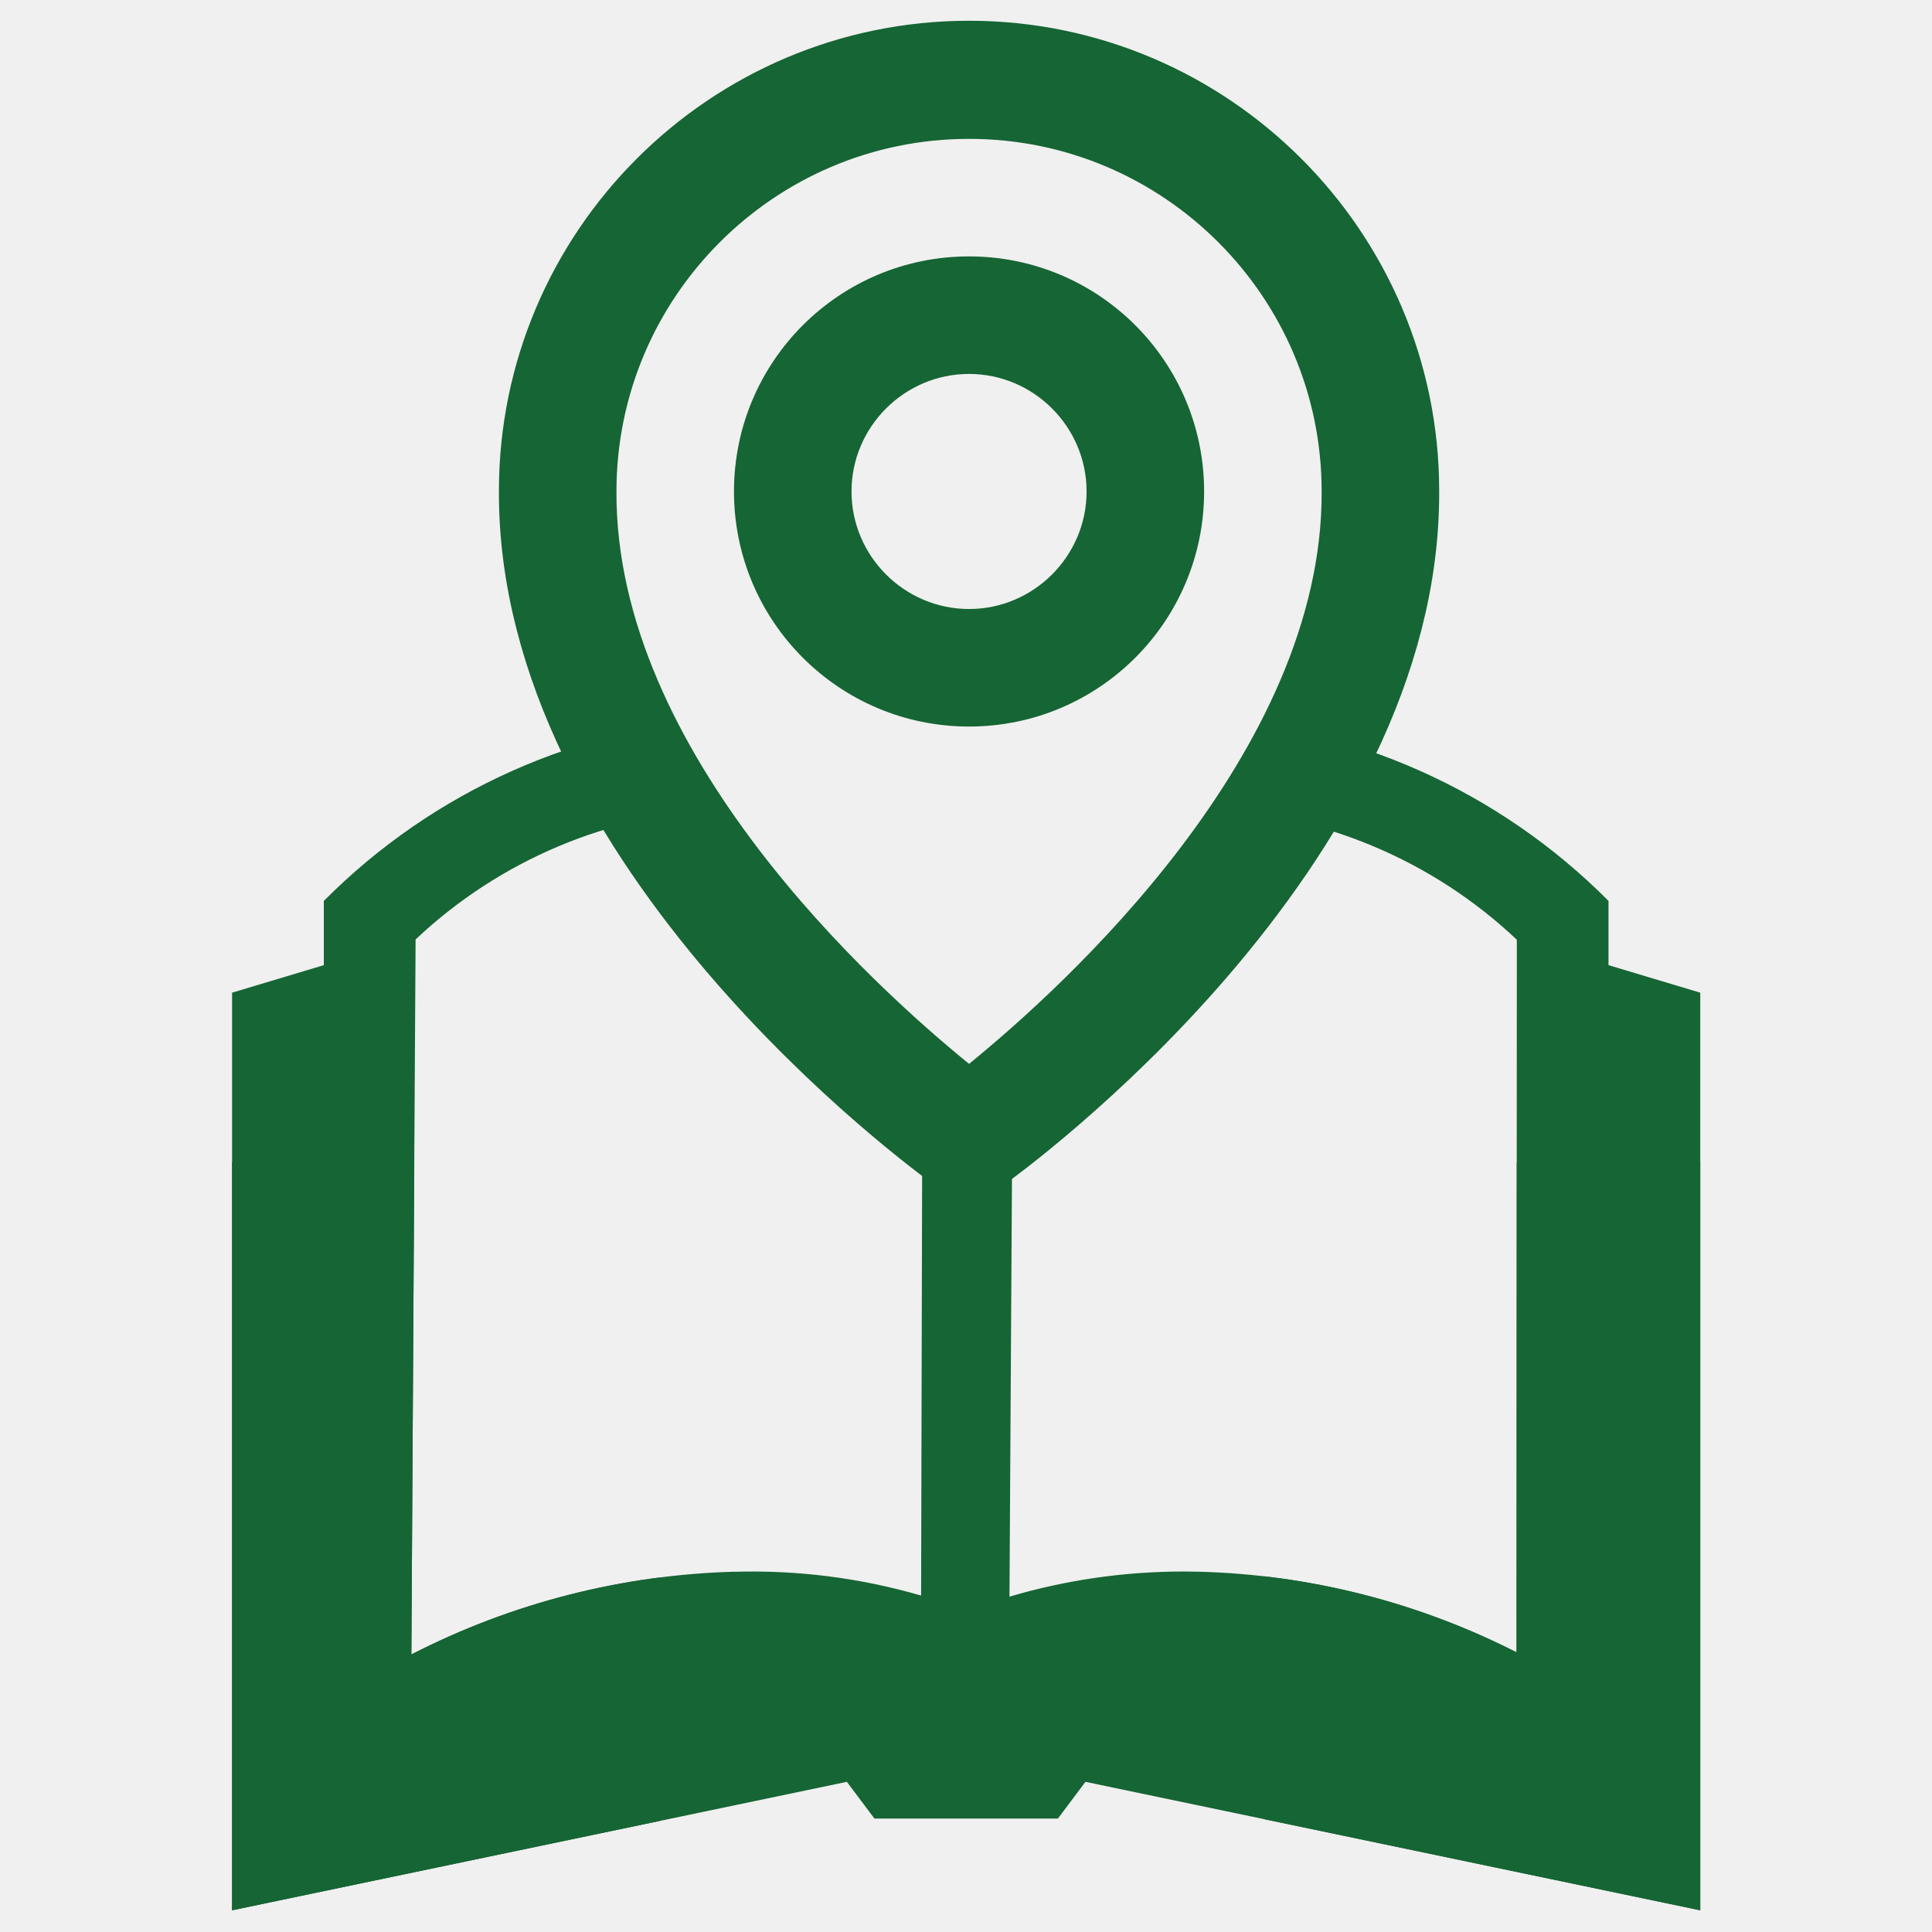
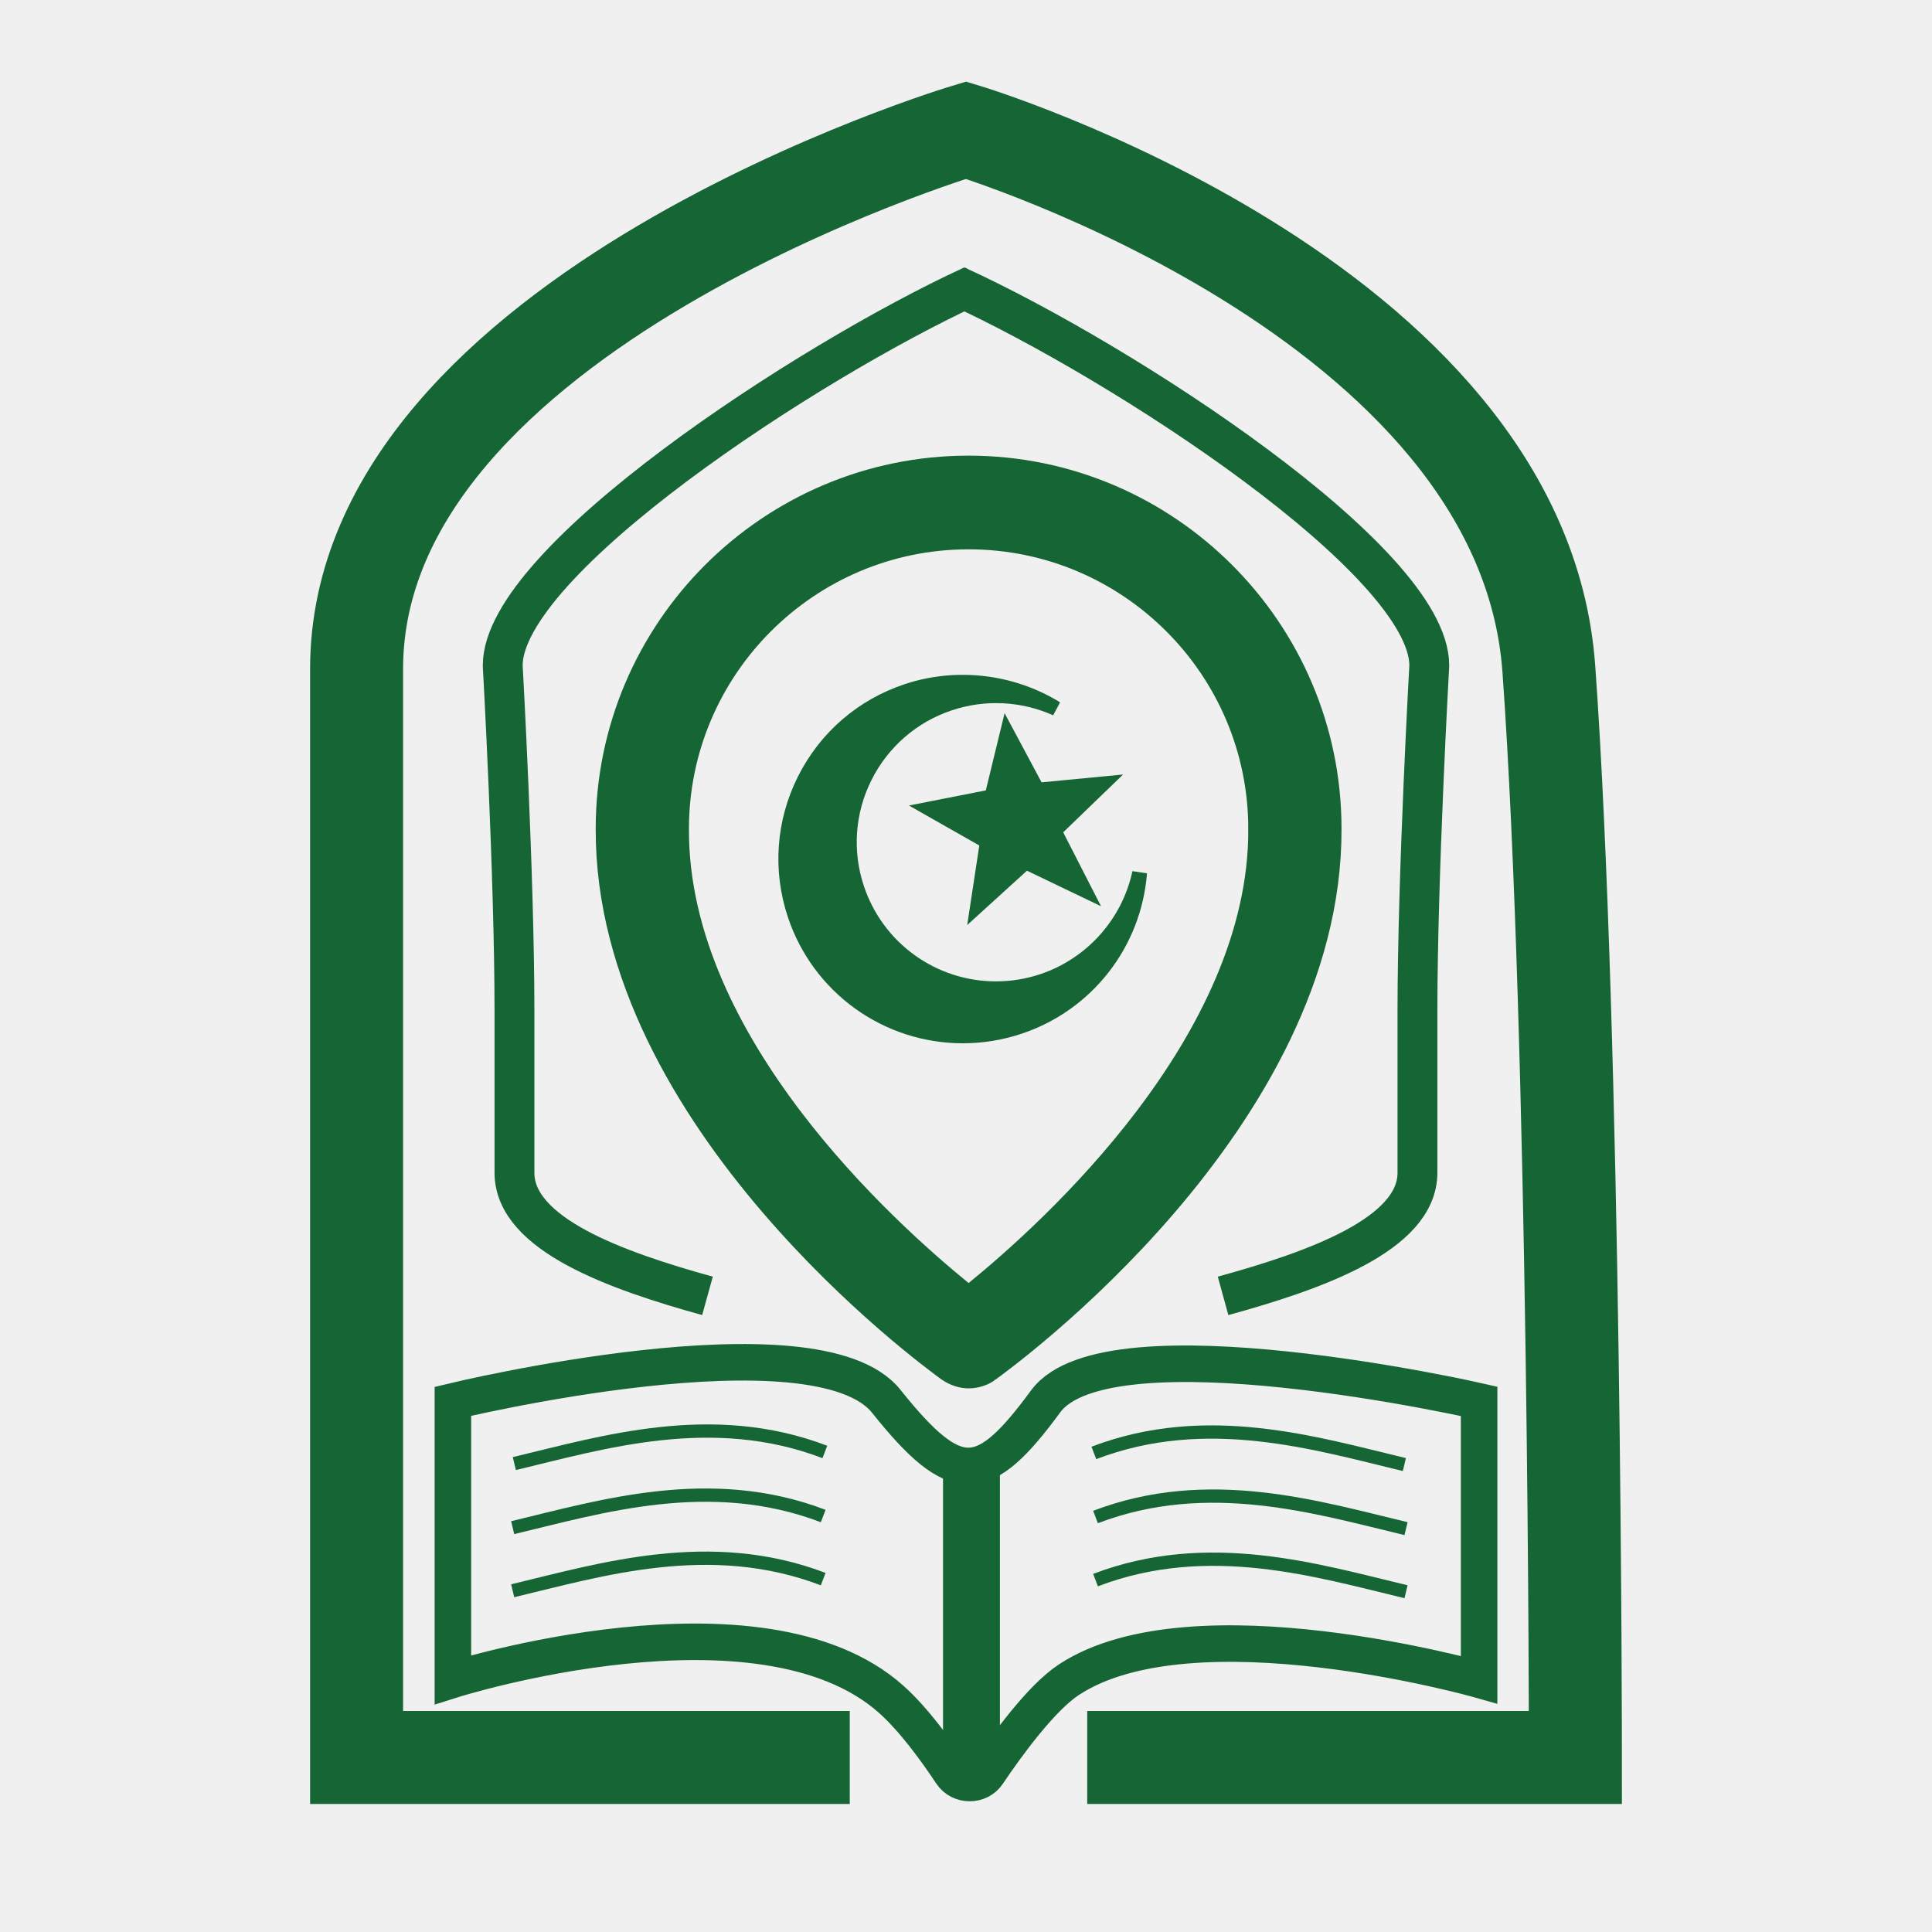
<svg xmlns="http://www.w3.org/2000/svg" width="1024" height="1024" viewBox="0 0 1024 1024" fill="none">
-   <g clip-path="url(#clip0_222_160)">
-     <path d="M852.54 511.547V477.502C794.488 419.068 716.721 384.399 634.456 380.279C611.667 377.556 588.558 380.554 567.219 389.004C545.88 397.453 526.982 411.086 512.234 428.672C497.01 411.652 478.028 398.417 456.794 390.016C435.561 381.616 412.661 378.282 389.914 380.279C307.581 384.351 229.736 419.024 171.636 477.502V511.547L123 526.138V1012.5L448.861 944.408L463.452 963.862H560.724L575.315 944.408L901.176 1012.5V526.138L852.54 511.547ZM389.525 833.031C329.797 834.624 271.19 849.616 218.035 876.901L220.272 497.929C264.779 455.909 322.969 431.382 384.127 428.866C421.447 431.177 457.572 442.907 489.132 462.96L488.208 845.677C456.012 836.325 422.55 832.074 389.039 833.08L389.525 833.031ZM803.904 875.831C751.574 849.17 693.945 834.547 635.234 833.031L627.404 832.934C595.304 832.934 564.323 837.603 535.044 846.26L537.33 461.939C568.049 442.654 603.079 431.306 639.271 428.915C700.73 431.26 759.248 455.835 803.952 498.075L803.807 875.88L803.904 875.831Z" fill="#166534" />
-   </g>
-   <g clip-path="url(#clip1_222_160)">
-     <path d="M852.54 511.547V477.502C794.488 419.068 716.721 384.399 634.456 380.279C611.667 377.556 588.558 380.554 567.219 389.004C545.88 397.453 526.982 411.086 512.234 428.672C497.01 411.652 478.028 398.417 456.794 390.016C435.561 381.616 412.661 378.282 389.914 380.279C307.581 384.351 229.736 419.024 171.636 477.502V511.547L123 526.138V1012.5L448.861 944.408L463.452 963.862H560.724L575.315 944.408L901.176 1012.5V526.138L852.54 511.547ZM389.525 833.031C329.797 834.624 271.19 849.616 218.035 876.901L220.272 497.929C264.779 455.909 322.969 431.382 384.127 428.866C421.447 431.177 457.572 442.907 489.132 462.96L488.208 845.677C456.012 836.325 422.55 832.074 389.039 833.08L389.525 833.031ZM803.904 875.831C751.574 849.17 693.945 834.547 635.234 833.031L627.404 832.934C595.304 832.934 564.323 837.603 535.044 846.26L537.33 461.939C568.049 442.654 603.079 431.306 639.271 428.915C700.73 431.26 759.248 455.835 803.952 498.075L803.807 875.88L803.904 875.831Z" fill="#166534" />
-   </g>
-   <g clip-path="url(#clip2_222_160)">
-     <path d="M852.54 511.547V477.502C794.488 419.068 716.721 384.399 634.456 380.279C611.667 377.556 588.558 380.554 567.219 389.004C545.88 397.453 526.982 411.086 512.234 428.672C497.01 411.652 478.028 398.417 456.794 390.016C435.561 381.616 412.661 378.282 389.914 380.279C307.581 384.351 229.736 419.024 171.636 477.502V511.547L123 526.138V1012.5L448.861 944.408L463.452 963.862H560.724L575.315 944.408L901.176 1012.5V526.138L852.54 511.547ZM389.525 833.031C329.797 834.624 271.19 849.616 218.035 876.901L220.272 497.929C264.779 455.909 322.969 431.382 384.127 428.866C421.447 431.177 457.572 442.907 489.132 462.96L488.208 845.677C456.012 836.325 422.55 832.074 389.039 833.08L389.525 833.031ZM803.904 875.831C751.574 849.17 693.945 834.547 635.234 833.031L627.404 832.934C595.304 832.934 564.323 837.603 535.044 846.26L537.33 461.939C568.049 442.654 603.079 431.306 639.271 428.915C700.73 431.26 759.248 455.835 803.952 498.075L803.807 875.88L803.904 875.831Z" fill="#166534" />
-   </g>
-   <path d="M638.207 260.491C638.207 191.655 582.453 135.901 513.617 135.901C444.781 135.901 389.027 191.655 389.027 260.491C389.027 329.327 444.781 385.081 513.617 385.081C582.453 385.081 638.207 329.327 638.207 260.491ZM451.322 260.491C451.322 226.229 479.355 198.196 513.617 198.196C547.879 198.196 575.912 226.229 575.912 260.491C575.912 294.753 547.879 322.786 513.617 322.786C479.355 322.786 451.322 294.753 451.322 260.491Z" fill="#166534" />
-   <path d="M513.618 37.808C636.173 37.808 735.99 137.625 735.99 260.18V260.242L735.991 260.305C736.413 351.112 685.979 435.246 630.756 499.566C576.056 563.277 520.025 603.65 515.831 606.726L515.613 606.885L515.399 607.048C515.393 607.053 515.251 607.155 514.913 607.262C514.545 607.378 514.087 607.453 513.618 607.453C513.618 607.453 513.52 607.452 513.332 607.421C513.144 607.389 512.899 607.333 512.615 607.239C512.052 607.054 511.518 606.784 511.091 606.495C504.977 602.027 450.091 561.928 396.485 499.456C341.251 435.085 290.823 350.951 291.245 260.305L291.246 260.242V260.18C291.246 137.625 391.063 37.808 513.618 37.808ZM513.618 46.799C395.715 46.799 299.926 142.588 299.926 260.491H299.927C299.617 338.348 337.797 409.724 379.781 465.059C422.123 520.864 470.807 563.593 496.699 584.661L513.618 598.428L530.537 584.661C556.448 563.579 605.125 520.772 647.461 464.935C689.433 409.576 727.62 338.199 727.31 260.491H727.311C727.311 142.588 631.521 46.799 513.618 46.799Z" stroke="#166534" stroke-width="53.614" />
-   <defs>
-     <clipPath id="clip0_222_160">
-       <rect width="226.713" height="634.183" fill="white" transform="translate(123 378.643)" />
-     </clipPath>
-     <clipPath id="clip1_222_160">
-       <rect width="231.308" height="634.183" fill="white" transform="translate(669.867 378.643)" />
-     </clipPath>
-     <clipPath id="clip2_222_160">
-       <rect width="778.176" height="396.747" fill="white" transform="translate(123 616.079)" />
-     </clipPath>
-   </defs>
+   <path d="M576.248 931.507H835C835 931.507 835 551.089 820.918 354.525C806.837 157.962 512 69 512 69C512 69 189 165.587 189 354.525C189 543.463 189 931.507 189 931.507H450.392" stroke="#166534" stroke-width="49.286" />
+   <path d="M513.384 262.763C610.593 262.763 689.767 341.937 689.767 439.146V439.245C690.102 511.271 650.098 578.006 606.296 629.024C562.911 679.555 518.47 711.578 515.14 714.02L514.967 714.147L514.797 714.277C514.789 714.283 514.675 714.363 514.411 714.447C514.119 714.539 513.755 714.598 513.384 714.598C513.378 714.598 513.301 714.597 513.157 714.573C513.008 714.548 512.814 714.502 512.589 714.428C512.135 714.279 511.705 714.06 511.364 713.827C506.439 710.227 462.951 678.436 420.477 628.936C376.665 577.878 336.667 511.144 337.002 439.245V439.146C337.002 341.937 416.175 262.763 513.384 262.763ZM513.384 269.896C419.897 269.896 343.939 345.822 343.887 439.297C343.609 501.09 373.908 557.74 407.227 601.653C440.812 645.917 479.426 679.809 499.964 696.52L513.384 707.439L526.804 696.52C547.356 679.798 585.966 645.844 619.546 601.554C652.855 557.622 683.159 500.971 682.881 439.297H682.88C682.828 345.822 606.871 269.896 513.384 269.896Z" stroke="#166534" stroke-width="42.526" />
+   <path d="M600.21 461.736C594.756 487.208 576.016 508.132 551.306 516.345C543.779 518.858 535.896 520.142 527.96 520.147C512.461 520.167 497.349 515.302 484.773 506.244C472.196 497.186 462.794 484.395 457.902 469.688C454.813 460.507 453.578 450.805 454.269 441.144C454.959 431.482 457.562 422.054 461.926 413.407C466.248 404.729 472.248 396.994 479.579 390.649C486.909 384.304 495.425 379.476 504.633 376.443C522.197 370.603 541.313 371.564 558.203 379.136L561.856 372.247C537.384 357.13 506.903 353.511 479.497 362.627C454.713 370.868 434.626 388.255 422.935 411.578C411.244 434.901 409.353 461.381 417.606 486.13C424.088 505.606 436.541 522.546 453.197 534.543C469.853 546.541 489.866 552.986 510.393 552.964C520.872 552.964 531.269 551.273 541.303 547.94C559.559 541.905 575.623 530.61 587.478 515.472C599.333 500.335 606.448 482.031 607.931 462.862L600.21 461.736ZM552.052 414.657L532.461 377.991L522.498 418.928L481.748 426.938L519.051 448.119L512.635 490.303L544.312 461.49L583.565 480.323L563.517 441.145L595.26 410.504L552.052 414.657Z" fill="#166534" />
+   <path d="M783.952 890.266C783.952 890.266 632.036 847.216 566.54 890.266C552.075 899.774 534.24 924.104 523.45 940.099C518.959 946.756 508.738 946.656 504.305 939.961C496.338 927.931 484.359 911.394 472.394 900.703C403.1 838.788 240.045 890.266 240.045 890.266V742.728C240.045 742.728 432.592 696.183 469.753 742.728C506.915 789.273 521.305 787.515 554.244 742.728C587.182 697.94 783.952 742.728 783.952 742.728V890.266Z" stroke="#166534" stroke-width="19.362" />
+   <rect x="499.822" y="776.469" width="30.154" height="164.689" fill="#166534" />
+   <path d="M272.611 775.728C319.257 764.58 377.344 746.684 437.192 769.567" stroke="#166534" stroke-width="7.041" />
+   <path d="M271.729 809.691C318.374 798.542 376.461 780.647 436.309 803.53" stroke="#166534" stroke-width="7.041" />
+   <path d="M271.729 843.134C318.374 831.986 376.461 814.09 436.309 836.973" stroke="#166534" stroke-width="7.041" />
+   <path d="M744.35 776.246C697.704 765.098 639.617 747.202 579.769 770.085" stroke="#166534" stroke-width="7.041" />
+   <path d="M745.229 810.208C698.583 799.06 640.496 781.164 580.648 804.047" stroke="#166534" stroke-width="7.041" />
+   <path d="M745.229 843.652C698.583 832.504 640.496 814.609 580.648 837.491" stroke="#166534" stroke-width="7.041" />
+   <path d="M514.642 151.73C428.057 191.694 266.453 297.188 266.451 352.726C266.451 352.726 272.679 464.138 272.679 536.09C272.679 569.484 272.677 588.984 272.679 621.601C272.682 654.219 326.587 673.437 374.98 686.837" stroke="#166534" stroke-width="21.123" />
+   <path d="M507.598 151.73C594.797 191.694 757.547 297.188 757.549 352.726C757.549 352.726 751.277 464.138 751.276 536.09C751.276 569.484 751.279 588.984 751.276 621.601C751.274 654.219 696.986 673.437 648.251 686.837" stroke="#166534" stroke-width="21.123" />
+   <path d="M511.145 145.24C511.16 144.81 511.15 144.61 511.147 144.465C511.145 144.357 511.15 144.231 511.147 144.024C511.146 143.91 511.171 143.805 511.179 143.729C511.181 143.71 511.186 143.695 511.192 143.679C511.197 143.663 511.202 143.647 511.208 143.6" stroke="#166534" stroke-width="3.52" stroke-linecap="round" />
</svg>
